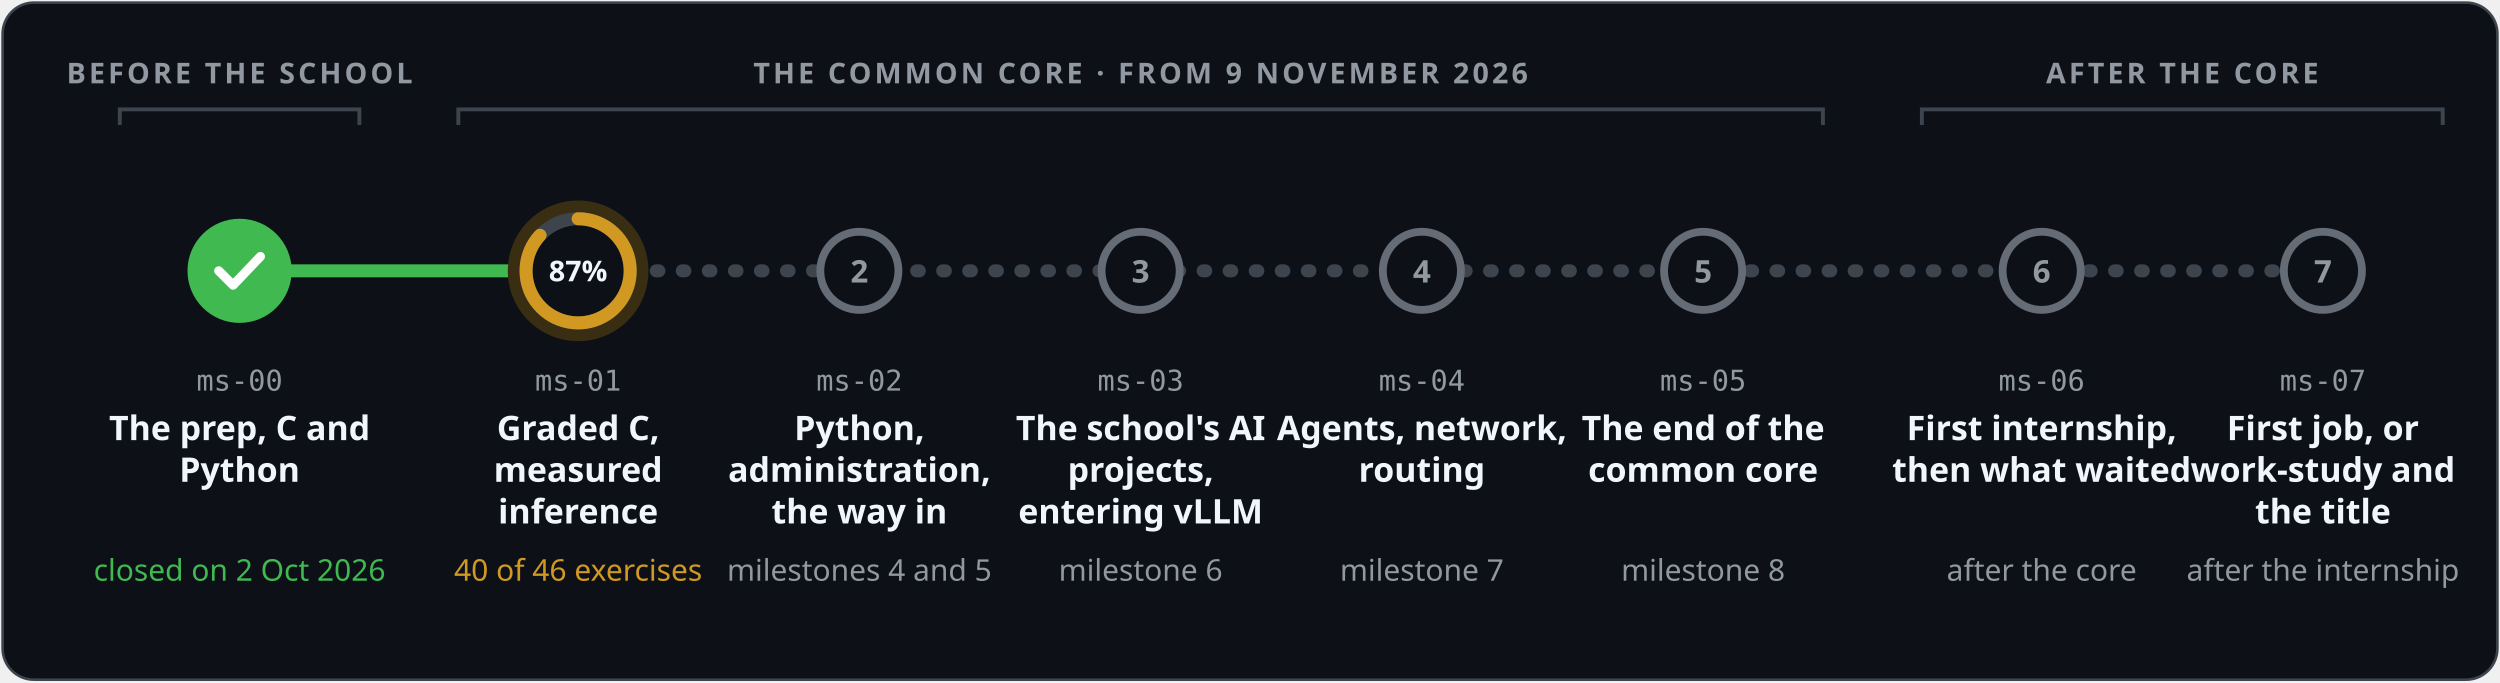
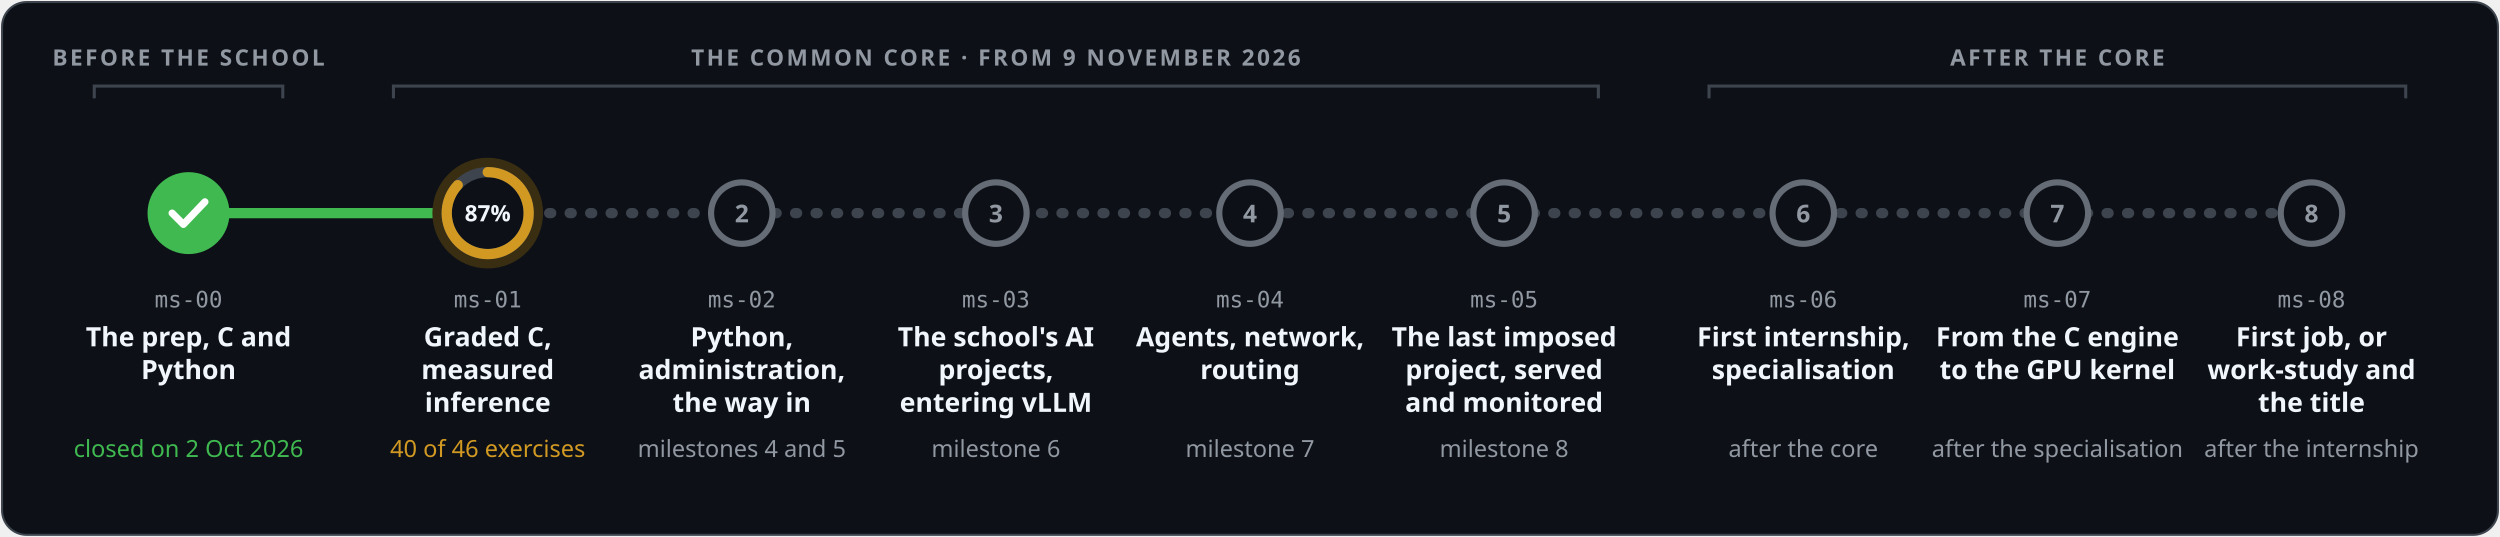
- <svg xmlns="http://www.w3.org/2000/svg" width="960" height="262" viewBox="0 0 960 262" role="img" aria-label="The roadmap: ms-00-prepa, closed on 2 Oct 2026; ms-01-inference, 40 of 46 exercises; ms-02-infrastructure, milestones 4 and 5; ms-03-contribution, milestone 6; ms-04-agents-reseau, milestone 7; ms-05-fin-tronc-commun, milestone 8; ms-06-apres-tronc, after the core; ms-07-alternance, after the internship">
-   <rect x="1" y="1" width="958" height="260" rx="12" fill="#0d1117" stroke="#3d444d" />
+ <svg xmlns="http://www.w3.org/2000/svg" width="1220" height="262" viewBox="0 0 1220 262" role="img" aria-label="The roadmap: ms-00-prepa, closed on 2 Oct 2026; ms-01-inference, 40 of 46 exercises; ms-02-infrastructure, milestones 4 and 5; ms-03-contribution, milestone 6; ms-04-agents-reseau, milestone 7; ms-05-service, milestone 8; ms-06-stage, after the core; ms-07-gpu, after the specialisation; ms-08-premier-poste, after the internship">
+   <rect x="1" y="1" width="1218" height="260" rx="12" fill="#0d1117" stroke="#3d444d" />
  <path d="M46 48 V42 H138 V48" fill="none" stroke="#3d444d" stroke-width="1.5" />
  <text x="92" y="32" text-anchor="middle" font-family="-apple-system, BlinkMacSystemFont, 'Segoe UI', 'Noto Sans', Helvetica, Arial, sans-serif" font-size="11" font-weight="600" letter-spacing="1.2" fill="#9198a1">BEFORE THE SCHOOL</text>
-   <path d="M176 48 V42 H700 V48" fill="none" stroke="#3d444d" stroke-width="1.5" />
-   <text x="438" y="32" text-anchor="middle" font-family="-apple-system, BlinkMacSystemFont, 'Segoe UI', 'Noto Sans', Helvetica, Arial, sans-serif" font-size="11" font-weight="600" letter-spacing="1.2" fill="#9198a1">THE COMMON CORE · FROM 9 NOVEMBER 2026</text>
-   <path d="M738 48 V42 H938 V48" fill="none" stroke="#3d444d" stroke-width="1.5" />
-   <text x="838" y="32" text-anchor="middle" font-family="-apple-system, BlinkMacSystemFont, 'Segoe UI', 'Noto Sans', Helvetica, Arial, sans-serif" font-size="11" font-weight="600" letter-spacing="1.2" fill="#9198a1">AFTER THE CORE</text>
-   <path d="M92 104 H222" stroke="#3fb950" stroke-width="5" stroke-linecap="round" />
-   <path d="M222 104 H892" stroke="#3d444d" stroke-width="5" stroke-linecap="round" stroke-dasharray="1 9" />
+   <path d="M192 48 V42 H780 V48" fill="none" stroke="#3d444d" stroke-width="1.5" />
+   <text x="486" y="32" text-anchor="middle" font-family="-apple-system, BlinkMacSystemFont, 'Segoe UI', 'Noto Sans', Helvetica, Arial, sans-serif" font-size="11" font-weight="600" letter-spacing="1.2" fill="#9198a1">THE COMMON CORE · FROM 9 NOVEMBER 2026</text>
+   <path d="M834 48 V42 H1174 V48" fill="none" stroke="#3d444d" stroke-width="1.5" />
+   <text x="1004" y="32" text-anchor="middle" font-family="-apple-system, BlinkMacSystemFont, 'Segoe UI', 'Noto Sans', Helvetica, Arial, sans-serif" font-size="11" font-weight="600" letter-spacing="1.2" fill="#9198a1">AFTER THE CORE</text>
+   <path d="M92 104 H238" stroke="#3fb950" stroke-width="5" stroke-linecap="round" />
+   <path d="M238 104 H1128" stroke="#3d444d" stroke-width="5" stroke-linecap="round" stroke-dasharray="1 9" />
  <circle cx="92" cy="104" r="20" fill="#3fb950" />
  <path d="M84 104 l5.5 5.5 l10.5 -11" fill="none" stroke="#fff" stroke-width="3.5" stroke-linecap="round" stroke-linejoin="round" />
  <text x="92" y="150" text-anchor="middle" font-family="ui-monospace, SFMono-Regular, 'SF Mono', Menlo, Consolas, monospace" font-size="11" fill="#9198a1">ms-00</text>
  <text x="92" y="169" text-anchor="middle" font-family="-apple-system, BlinkMacSystemFont, 'Segoe UI', 'Noto Sans', Helvetica, Arial, sans-serif" font-size="13" font-weight="600" fill="#f0f6fc">The prep, C and</text>
  <text x="92" y="185" text-anchor="middle" font-family="-apple-system, BlinkMacSystemFont, 'Segoe UI', 'Noto Sans', Helvetica, Arial, sans-serif" font-size="13" font-weight="600" fill="#f0f6fc">Python</text>
  <text x="92" y="223" text-anchor="middle" font-family="-apple-system, BlinkMacSystemFont, 'Segoe UI', 'Noto Sans', Helvetica, Arial, sans-serif" font-size="11.5" fill="#3fb950">closed on 2 Oct 2026</text>
-   <circle cx="222" cy="104" r="27" fill="#3a2e12" />
-   <circle cx="222" cy="104" r="20" fill="#0d1117" stroke="#3d444d" stroke-width="5" />
-   <path d="M222 84 A20 20 0 1 1 207.38 90.35" fill="none" stroke="#d29922" stroke-width="5" stroke-linecap="round" />
-   <text x="222" y="108" text-anchor="middle" font-family="-apple-system, BlinkMacSystemFont, 'Segoe UI', 'Noto Sans', Helvetica, Arial, sans-serif" font-size="11" font-weight="700" fill="#f0f6fc">87%</text>
-   <text x="222" y="150" text-anchor="middle" font-family="ui-monospace, SFMono-Regular, 'SF Mono', Menlo, Consolas, monospace" font-size="11" fill="#9198a1">ms-01</text>
-   <text x="222" y="169" text-anchor="middle" font-family="-apple-system, BlinkMacSystemFont, 'Segoe UI', 'Noto Sans', Helvetica, Arial, sans-serif" font-size="13" font-weight="600" fill="#f0f6fc">Graded C,</text>
-   <text x="222" y="185" text-anchor="middle" font-family="-apple-system, BlinkMacSystemFont, 'Segoe UI', 'Noto Sans', Helvetica, Arial, sans-serif" font-size="13" font-weight="600" fill="#f0f6fc">measured</text>
-   <text x="222" y="201" text-anchor="middle" font-family="-apple-system, BlinkMacSystemFont, 'Segoe UI', 'Noto Sans', Helvetica, Arial, sans-serif" font-size="13" font-weight="600" fill="#f0f6fc">inference</text>
-   <text x="222" y="223" text-anchor="middle" font-family="-apple-system, BlinkMacSystemFont, 'Segoe UI', 'Noto Sans', Helvetica, Arial, sans-serif" font-size="11.5" fill="#d29922">40 of 46 exercises</text>
-   <circle cx="330" cy="104" r="15" fill="#0d1117" stroke="#656c76" stroke-width="3" />
-   <text x="330" y="108.5" text-anchor="middle" font-family="-apple-system, BlinkMacSystemFont, 'Segoe UI', 'Noto Sans', Helvetica, Arial, sans-serif" font-size="12" font-weight="600" fill="#9198a1">2</text>
-   <text x="330" y="150" text-anchor="middle" font-family="ui-monospace, SFMono-Regular, 'SF Mono', Menlo, Consolas, monospace" font-size="11" fill="#9198a1">ms-02</text>
-   <text x="330" y="169" text-anchor="middle" font-family="-apple-system, BlinkMacSystemFont, 'Segoe UI', 'Noto Sans', Helvetica, Arial, sans-serif" font-size="13" font-weight="600" fill="#f0f6fc">Python,</text>
-   <text x="330" y="185" text-anchor="middle" font-family="-apple-system, BlinkMacSystemFont, 'Segoe UI', 'Noto Sans', Helvetica, Arial, sans-serif" font-size="13" font-weight="600" fill="#f0f6fc">administration,</text>
-   <text x="330" y="201" text-anchor="middle" font-family="-apple-system, BlinkMacSystemFont, 'Segoe UI', 'Noto Sans', Helvetica, Arial, sans-serif" font-size="13" font-weight="600" fill="#f0f6fc">the way in</text>
-   <text x="330" y="223" text-anchor="middle" font-family="-apple-system, BlinkMacSystemFont, 'Segoe UI', 'Noto Sans', Helvetica, Arial, sans-serif" font-size="11.5" fill="#9198a1">milestones 4 and 5</text>
-   <circle cx="438" cy="104" r="15" fill="#0d1117" stroke="#656c76" stroke-width="3" />
-   <text x="438" y="108.5" text-anchor="middle" font-family="-apple-system, BlinkMacSystemFont, 'Segoe UI', 'Noto Sans', Helvetica, Arial, sans-serif" font-size="12" font-weight="600" fill="#9198a1">3</text>
-   <text x="438" y="150" text-anchor="middle" font-family="ui-monospace, SFMono-Regular, 'SF Mono', Menlo, Consolas, monospace" font-size="11" fill="#9198a1">ms-03</text>
-   <text x="438" y="169" text-anchor="middle" font-family="-apple-system, BlinkMacSystemFont, 'Segoe UI', 'Noto Sans', Helvetica, Arial, sans-serif" font-size="13" font-weight="600" fill="#f0f6fc">The school's AI</text>
-   <text x="438" y="185" text-anchor="middle" font-family="-apple-system, BlinkMacSystemFont, 'Segoe UI', 'Noto Sans', Helvetica, Arial, sans-serif" font-size="13" font-weight="600" fill="#f0f6fc">projects,</text>
-   <text x="438" y="201" text-anchor="middle" font-family="-apple-system, BlinkMacSystemFont, 'Segoe UI', 'Noto Sans', Helvetica, Arial, sans-serif" font-size="13" font-weight="600" fill="#f0f6fc">entering vLLM</text>
-   <text x="438" y="223" text-anchor="middle" font-family="-apple-system, BlinkMacSystemFont, 'Segoe UI', 'Noto Sans', Helvetica, Arial, sans-serif" font-size="11.5" fill="#9198a1">milestone 6</text>
-   <circle cx="546" cy="104" r="15" fill="#0d1117" stroke="#656c76" stroke-width="3" />
-   <text x="546" y="108.5" text-anchor="middle" font-family="-apple-system, BlinkMacSystemFont, 'Segoe UI', 'Noto Sans', Helvetica, Arial, sans-serif" font-size="12" font-weight="600" fill="#9198a1">4</text>
-   <text x="546" y="150" text-anchor="middle" font-family="ui-monospace, SFMono-Regular, 'SF Mono', Menlo, Consolas, monospace" font-size="11" fill="#9198a1">ms-04</text>
-   <text x="546" y="169" text-anchor="middle" font-family="-apple-system, BlinkMacSystemFont, 'Segoe UI', 'Noto Sans', Helvetica, Arial, sans-serif" font-size="13" font-weight="600" fill="#f0f6fc">Agents, network,</text>
-   <text x="546" y="185" text-anchor="middle" font-family="-apple-system, BlinkMacSystemFont, 'Segoe UI', 'Noto Sans', Helvetica, Arial, sans-serif" font-size="13" font-weight="600" fill="#f0f6fc">routing</text>
-   <text x="546" y="223" text-anchor="middle" font-family="-apple-system, BlinkMacSystemFont, 'Segoe UI', 'Noto Sans', Helvetica, Arial, sans-serif" font-size="11.5" fill="#9198a1">milestone 7</text>
-   <circle cx="654" cy="104" r="15" fill="#0d1117" stroke="#656c76" stroke-width="3" />
-   <text x="654" y="108.5" text-anchor="middle" font-family="-apple-system, BlinkMacSystemFont, 'Segoe UI', 'Noto Sans', Helvetica, Arial, sans-serif" font-size="12" font-weight="600" fill="#9198a1">5</text>
-   <text x="654" y="150" text-anchor="middle" font-family="ui-monospace, SFMono-Regular, 'SF Mono', Menlo, Consolas, monospace" font-size="11" fill="#9198a1">ms-05</text>
-   <text x="654" y="169" text-anchor="middle" font-family="-apple-system, BlinkMacSystemFont, 'Segoe UI', 'Noto Sans', Helvetica, Arial, sans-serif" font-size="13" font-weight="600" fill="#f0f6fc">The end of the</text>
-   <text x="654" y="185" text-anchor="middle" font-family="-apple-system, BlinkMacSystemFont, 'Segoe UI', 'Noto Sans', Helvetica, Arial, sans-serif" font-size="13" font-weight="600" fill="#f0f6fc">common core</text>
-   <text x="654" y="223" text-anchor="middle" font-family="-apple-system, BlinkMacSystemFont, 'Segoe UI', 'Noto Sans', Helvetica, Arial, sans-serif" font-size="11.5" fill="#9198a1">milestone 8</text>
-   <circle cx="784" cy="104" r="15" fill="#0d1117" stroke="#656c76" stroke-width="3" />
-   <text x="784" y="108.5" text-anchor="middle" font-family="-apple-system, BlinkMacSystemFont, 'Segoe UI', 'Noto Sans', Helvetica, Arial, sans-serif" font-size="12" font-weight="600" fill="#9198a1">6</text>
-   <text x="784" y="150" text-anchor="middle" font-family="ui-monospace, SFMono-Regular, 'SF Mono', Menlo, Consolas, monospace" font-size="11" fill="#9198a1">ms-06</text>
-   <text x="784" y="169" text-anchor="middle" font-family="-apple-system, BlinkMacSystemFont, 'Segoe UI', 'Noto Sans', Helvetica, Arial, sans-serif" font-size="13" font-weight="600" fill="#f0f6fc">First internship,</text>
-   <text x="784" y="185" text-anchor="middle" font-family="-apple-system, BlinkMacSystemFont, 'Segoe UI', 'Noto Sans', Helvetica, Arial, sans-serif" font-size="13" font-weight="600" fill="#f0f6fc">then what waited</text>
-   <text x="784" y="223" text-anchor="middle" font-family="-apple-system, BlinkMacSystemFont, 'Segoe UI', 'Noto Sans', Helvetica, Arial, sans-serif" font-size="11.5" fill="#9198a1">after the core</text>
-   <circle cx="892" cy="104" r="15" fill="#0d1117" stroke="#656c76" stroke-width="3" />
-   <text x="892" y="108.5" text-anchor="middle" font-family="-apple-system, BlinkMacSystemFont, 'Segoe UI', 'Noto Sans', Helvetica, Arial, sans-serif" font-size="12" font-weight="600" fill="#9198a1">7</text>
-   <text x="892" y="150" text-anchor="middle" font-family="ui-monospace, SFMono-Regular, 'SF Mono', Menlo, Consolas, monospace" font-size="11" fill="#9198a1">ms-07</text>
-   <text x="892" y="169" text-anchor="middle" font-family="-apple-system, BlinkMacSystemFont, 'Segoe UI', 'Noto Sans', Helvetica, Arial, sans-serif" font-size="13" font-weight="600" fill="#f0f6fc">First job, or</text>
-   <text x="892" y="185" text-anchor="middle" font-family="-apple-system, BlinkMacSystemFont, 'Segoe UI', 'Noto Sans', Helvetica, Arial, sans-serif" font-size="13" font-weight="600" fill="#f0f6fc">work-study and</text>
-   <text x="892" y="201" text-anchor="middle" font-family="-apple-system, BlinkMacSystemFont, 'Segoe UI', 'Noto Sans', Helvetica, Arial, sans-serif" font-size="13" font-weight="600" fill="#f0f6fc">the title</text>
-   <text x="892" y="223" text-anchor="middle" font-family="-apple-system, BlinkMacSystemFont, 'Segoe UI', 'Noto Sans', Helvetica, Arial, sans-serif" font-size="11.5" fill="#9198a1">after the internship</text>
+   <circle cx="238" cy="104" r="27" fill="#3a2e12" />
+   <circle cx="238" cy="104" r="20" fill="#0d1117" stroke="#3d444d" stroke-width="5" />
+   <path d="M238 84 A20 20 0 1 1 223.38 90.35" fill="none" stroke="#d29922" stroke-width="5" stroke-linecap="round" />
+   <text x="238" y="108" text-anchor="middle" font-family="-apple-system, BlinkMacSystemFont, 'Segoe UI', 'Noto Sans', Helvetica, Arial, sans-serif" font-size="11" font-weight="700" fill="#f0f6fc">87%</text>
+   <text x="238" y="150" text-anchor="middle" font-family="ui-monospace, SFMono-Regular, 'SF Mono', Menlo, Consolas, monospace" font-size="11" fill="#9198a1">ms-01</text>
+   <text x="238" y="169" text-anchor="middle" font-family="-apple-system, BlinkMacSystemFont, 'Segoe UI', 'Noto Sans', Helvetica, Arial, sans-serif" font-size="13" font-weight="600" fill="#f0f6fc">Graded C,</text>
+   <text x="238" y="185" text-anchor="middle" font-family="-apple-system, BlinkMacSystemFont, 'Segoe UI', 'Noto Sans', Helvetica, Arial, sans-serif" font-size="13" font-weight="600" fill="#f0f6fc">measured</text>
+   <text x="238" y="201" text-anchor="middle" font-family="-apple-system, BlinkMacSystemFont, 'Segoe UI', 'Noto Sans', Helvetica, Arial, sans-serif" font-size="13" font-weight="600" fill="#f0f6fc">inference</text>
+   <text x="238" y="223" text-anchor="middle" font-family="-apple-system, BlinkMacSystemFont, 'Segoe UI', 'Noto Sans', Helvetica, Arial, sans-serif" font-size="11.5" fill="#d29922">40 of 46 exercises</text>
+   <circle cx="362" cy="104" r="15" fill="#0d1117" stroke="#656c76" stroke-width="3" />
+   <text x="362" y="108.5" text-anchor="middle" font-family="-apple-system, BlinkMacSystemFont, 'Segoe UI', 'Noto Sans', Helvetica, Arial, sans-serif" font-size="12" font-weight="600" fill="#9198a1">2</text>
+   <text x="362" y="150" text-anchor="middle" font-family="ui-monospace, SFMono-Regular, 'SF Mono', Menlo, Consolas, monospace" font-size="11" fill="#9198a1">ms-02</text>
+   <text x="362" y="169" text-anchor="middle" font-family="-apple-system, BlinkMacSystemFont, 'Segoe UI', 'Noto Sans', Helvetica, Arial, sans-serif" font-size="13" font-weight="600" fill="#f0f6fc">Python,</text>
+   <text x="362" y="185" text-anchor="middle" font-family="-apple-system, BlinkMacSystemFont, 'Segoe UI', 'Noto Sans', Helvetica, Arial, sans-serif" font-size="13" font-weight="600" fill="#f0f6fc">administration,</text>
+   <text x="362" y="201" text-anchor="middle" font-family="-apple-system, BlinkMacSystemFont, 'Segoe UI', 'Noto Sans', Helvetica, Arial, sans-serif" font-size="13" font-weight="600" fill="#f0f6fc">the way in</text>
+   <text x="362" y="223" text-anchor="middle" font-family="-apple-system, BlinkMacSystemFont, 'Segoe UI', 'Noto Sans', Helvetica, Arial, sans-serif" font-size="11.5" fill="#9198a1">milestones 4 and 5</text>
+   <circle cx="486" cy="104" r="15" fill="#0d1117" stroke="#656c76" stroke-width="3" />
+   <text x="486" y="108.5" text-anchor="middle" font-family="-apple-system, BlinkMacSystemFont, 'Segoe UI', 'Noto Sans', Helvetica, Arial, sans-serif" font-size="12" font-weight="600" fill="#9198a1">3</text>
+   <text x="486" y="150" text-anchor="middle" font-family="ui-monospace, SFMono-Regular, 'SF Mono', Menlo, Consolas, monospace" font-size="11" fill="#9198a1">ms-03</text>
+   <text x="486" y="169" text-anchor="middle" font-family="-apple-system, BlinkMacSystemFont, 'Segoe UI', 'Noto Sans', Helvetica, Arial, sans-serif" font-size="13" font-weight="600" fill="#f0f6fc">The school's AI</text>
+   <text x="486" y="185" text-anchor="middle" font-family="-apple-system, BlinkMacSystemFont, 'Segoe UI', 'Noto Sans', Helvetica, Arial, sans-serif" font-size="13" font-weight="600" fill="#f0f6fc">projects,</text>
+   <text x="486" y="201" text-anchor="middle" font-family="-apple-system, BlinkMacSystemFont, 'Segoe UI', 'Noto Sans', Helvetica, Arial, sans-serif" font-size="13" font-weight="600" fill="#f0f6fc">entering vLLM</text>
+   <text x="486" y="223" text-anchor="middle" font-family="-apple-system, BlinkMacSystemFont, 'Segoe UI', 'Noto Sans', Helvetica, Arial, sans-serif" font-size="11.5" fill="#9198a1">milestone 6</text>
+   <circle cx="610" cy="104" r="15" fill="#0d1117" stroke="#656c76" stroke-width="3" />
+   <text x="610" y="108.5" text-anchor="middle" font-family="-apple-system, BlinkMacSystemFont, 'Segoe UI', 'Noto Sans', Helvetica, Arial, sans-serif" font-size="12" font-weight="600" fill="#9198a1">4</text>
+   <text x="610" y="150" text-anchor="middle" font-family="ui-monospace, SFMono-Regular, 'SF Mono', Menlo, Consolas, monospace" font-size="11" fill="#9198a1">ms-04</text>
+   <text x="610" y="169" text-anchor="middle" font-family="-apple-system, BlinkMacSystemFont, 'Segoe UI', 'Noto Sans', Helvetica, Arial, sans-serif" font-size="13" font-weight="600" fill="#f0f6fc">Agents, network,</text>
+   <text x="610" y="185" text-anchor="middle" font-family="-apple-system, BlinkMacSystemFont, 'Segoe UI', 'Noto Sans', Helvetica, Arial, sans-serif" font-size="13" font-weight="600" fill="#f0f6fc">routing</text>
+   <text x="610" y="223" text-anchor="middle" font-family="-apple-system, BlinkMacSystemFont, 'Segoe UI', 'Noto Sans', Helvetica, Arial, sans-serif" font-size="11.5" fill="#9198a1">milestone 7</text>
+   <circle cx="734" cy="104" r="15" fill="#0d1117" stroke="#656c76" stroke-width="3" />
+   <text x="734" y="108.5" text-anchor="middle" font-family="-apple-system, BlinkMacSystemFont, 'Segoe UI', 'Noto Sans', Helvetica, Arial, sans-serif" font-size="12" font-weight="600" fill="#9198a1">5</text>
+   <text x="734" y="150" text-anchor="middle" font-family="ui-monospace, SFMono-Regular, 'SF Mono', Menlo, Consolas, monospace" font-size="11" fill="#9198a1">ms-05</text>
+   <text x="734" y="169" text-anchor="middle" font-family="-apple-system, BlinkMacSystemFont, 'Segoe UI', 'Noto Sans', Helvetica, Arial, sans-serif" font-size="13" font-weight="600" fill="#f0f6fc">The last imposed</text>
+   <text x="734" y="185" text-anchor="middle" font-family="-apple-system, BlinkMacSystemFont, 'Segoe UI', 'Noto Sans', Helvetica, Arial, sans-serif" font-size="13" font-weight="600" fill="#f0f6fc">project, served</text>
+   <text x="734" y="201" text-anchor="middle" font-family="-apple-system, BlinkMacSystemFont, 'Segoe UI', 'Noto Sans', Helvetica, Arial, sans-serif" font-size="13" font-weight="600" fill="#f0f6fc">and monitored</text>
+   <text x="734" y="223" text-anchor="middle" font-family="-apple-system, BlinkMacSystemFont, 'Segoe UI', 'Noto Sans', Helvetica, Arial, sans-serif" font-size="11.5" fill="#9198a1">milestone 8</text>
+   <circle cx="880" cy="104" r="15" fill="#0d1117" stroke="#656c76" stroke-width="3" />
+   <text x="880" y="108.5" text-anchor="middle" font-family="-apple-system, BlinkMacSystemFont, 'Segoe UI', 'Noto Sans', Helvetica, Arial, sans-serif" font-size="12" font-weight="600" fill="#9198a1">6</text>
+   <text x="880" y="150" text-anchor="middle" font-family="ui-monospace, SFMono-Regular, 'SF Mono', Menlo, Consolas, monospace" font-size="11" fill="#9198a1">ms-06</text>
+   <text x="880" y="169" text-anchor="middle" font-family="-apple-system, BlinkMacSystemFont, 'Segoe UI', 'Noto Sans', Helvetica, Arial, sans-serif" font-size="13" font-weight="600" fill="#f0f6fc">First internship,</text>
+   <text x="880" y="185" text-anchor="middle" font-family="-apple-system, BlinkMacSystemFont, 'Segoe UI', 'Noto Sans', Helvetica, Arial, sans-serif" font-size="13" font-weight="600" fill="#f0f6fc">specialisation</text>
+   <text x="880" y="223" text-anchor="middle" font-family="-apple-system, BlinkMacSystemFont, 'Segoe UI', 'Noto Sans', Helvetica, Arial, sans-serif" font-size="11.5" fill="#9198a1">after the core</text>
+   <circle cx="1004" cy="104" r="15" fill="#0d1117" stroke="#656c76" stroke-width="3" />
+   <text x="1004" y="108.5" text-anchor="middle" font-family="-apple-system, BlinkMacSystemFont, 'Segoe UI', 'Noto Sans', Helvetica, Arial, sans-serif" font-size="12" font-weight="600" fill="#9198a1">7</text>
+   <text x="1004" y="150" text-anchor="middle" font-family="ui-monospace, SFMono-Regular, 'SF Mono', Menlo, Consolas, monospace" font-size="11" fill="#9198a1">ms-07</text>
+   <text x="1004" y="169" text-anchor="middle" font-family="-apple-system, BlinkMacSystemFont, 'Segoe UI', 'Noto Sans', Helvetica, Arial, sans-serif" font-size="13" font-weight="600" fill="#f0f6fc">From the C engine</text>
+   <text x="1004" y="185" text-anchor="middle" font-family="-apple-system, BlinkMacSystemFont, 'Segoe UI', 'Noto Sans', Helvetica, Arial, sans-serif" font-size="13" font-weight="600" fill="#f0f6fc">to the GPU kernel</text>
+   <text x="1004" y="223" text-anchor="middle" font-family="-apple-system, BlinkMacSystemFont, 'Segoe UI', 'Noto Sans', Helvetica, Arial, sans-serif" font-size="11.5" fill="#9198a1">after the specialisation</text>
+   <circle cx="1128" cy="104" r="15" fill="#0d1117" stroke="#656c76" stroke-width="3" />
+   <text x="1128" y="108.5" text-anchor="middle" font-family="-apple-system, BlinkMacSystemFont, 'Segoe UI', 'Noto Sans', Helvetica, Arial, sans-serif" font-size="12" font-weight="600" fill="#9198a1">8</text>
+   <text x="1128" y="150" text-anchor="middle" font-family="ui-monospace, SFMono-Regular, 'SF Mono', Menlo, Consolas, monospace" font-size="11" fill="#9198a1">ms-08</text>
+   <text x="1128" y="169" text-anchor="middle" font-family="-apple-system, BlinkMacSystemFont, 'Segoe UI', 'Noto Sans', Helvetica, Arial, sans-serif" font-size="13" font-weight="600" fill="#f0f6fc">First job, or</text>
+   <text x="1128" y="185" text-anchor="middle" font-family="-apple-system, BlinkMacSystemFont, 'Segoe UI', 'Noto Sans', Helvetica, Arial, sans-serif" font-size="13" font-weight="600" fill="#f0f6fc">work-study and</text>
+   <text x="1128" y="201" text-anchor="middle" font-family="-apple-system, BlinkMacSystemFont, 'Segoe UI', 'Noto Sans', Helvetica, Arial, sans-serif" font-size="13" font-weight="600" fill="#f0f6fc">the title</text>
+   <text x="1128" y="223" text-anchor="middle" font-family="-apple-system, BlinkMacSystemFont, 'Segoe UI', 'Noto Sans', Helvetica, Arial, sans-serif" font-size="11.5" fill="#9198a1">after the internship</text>
</svg>
